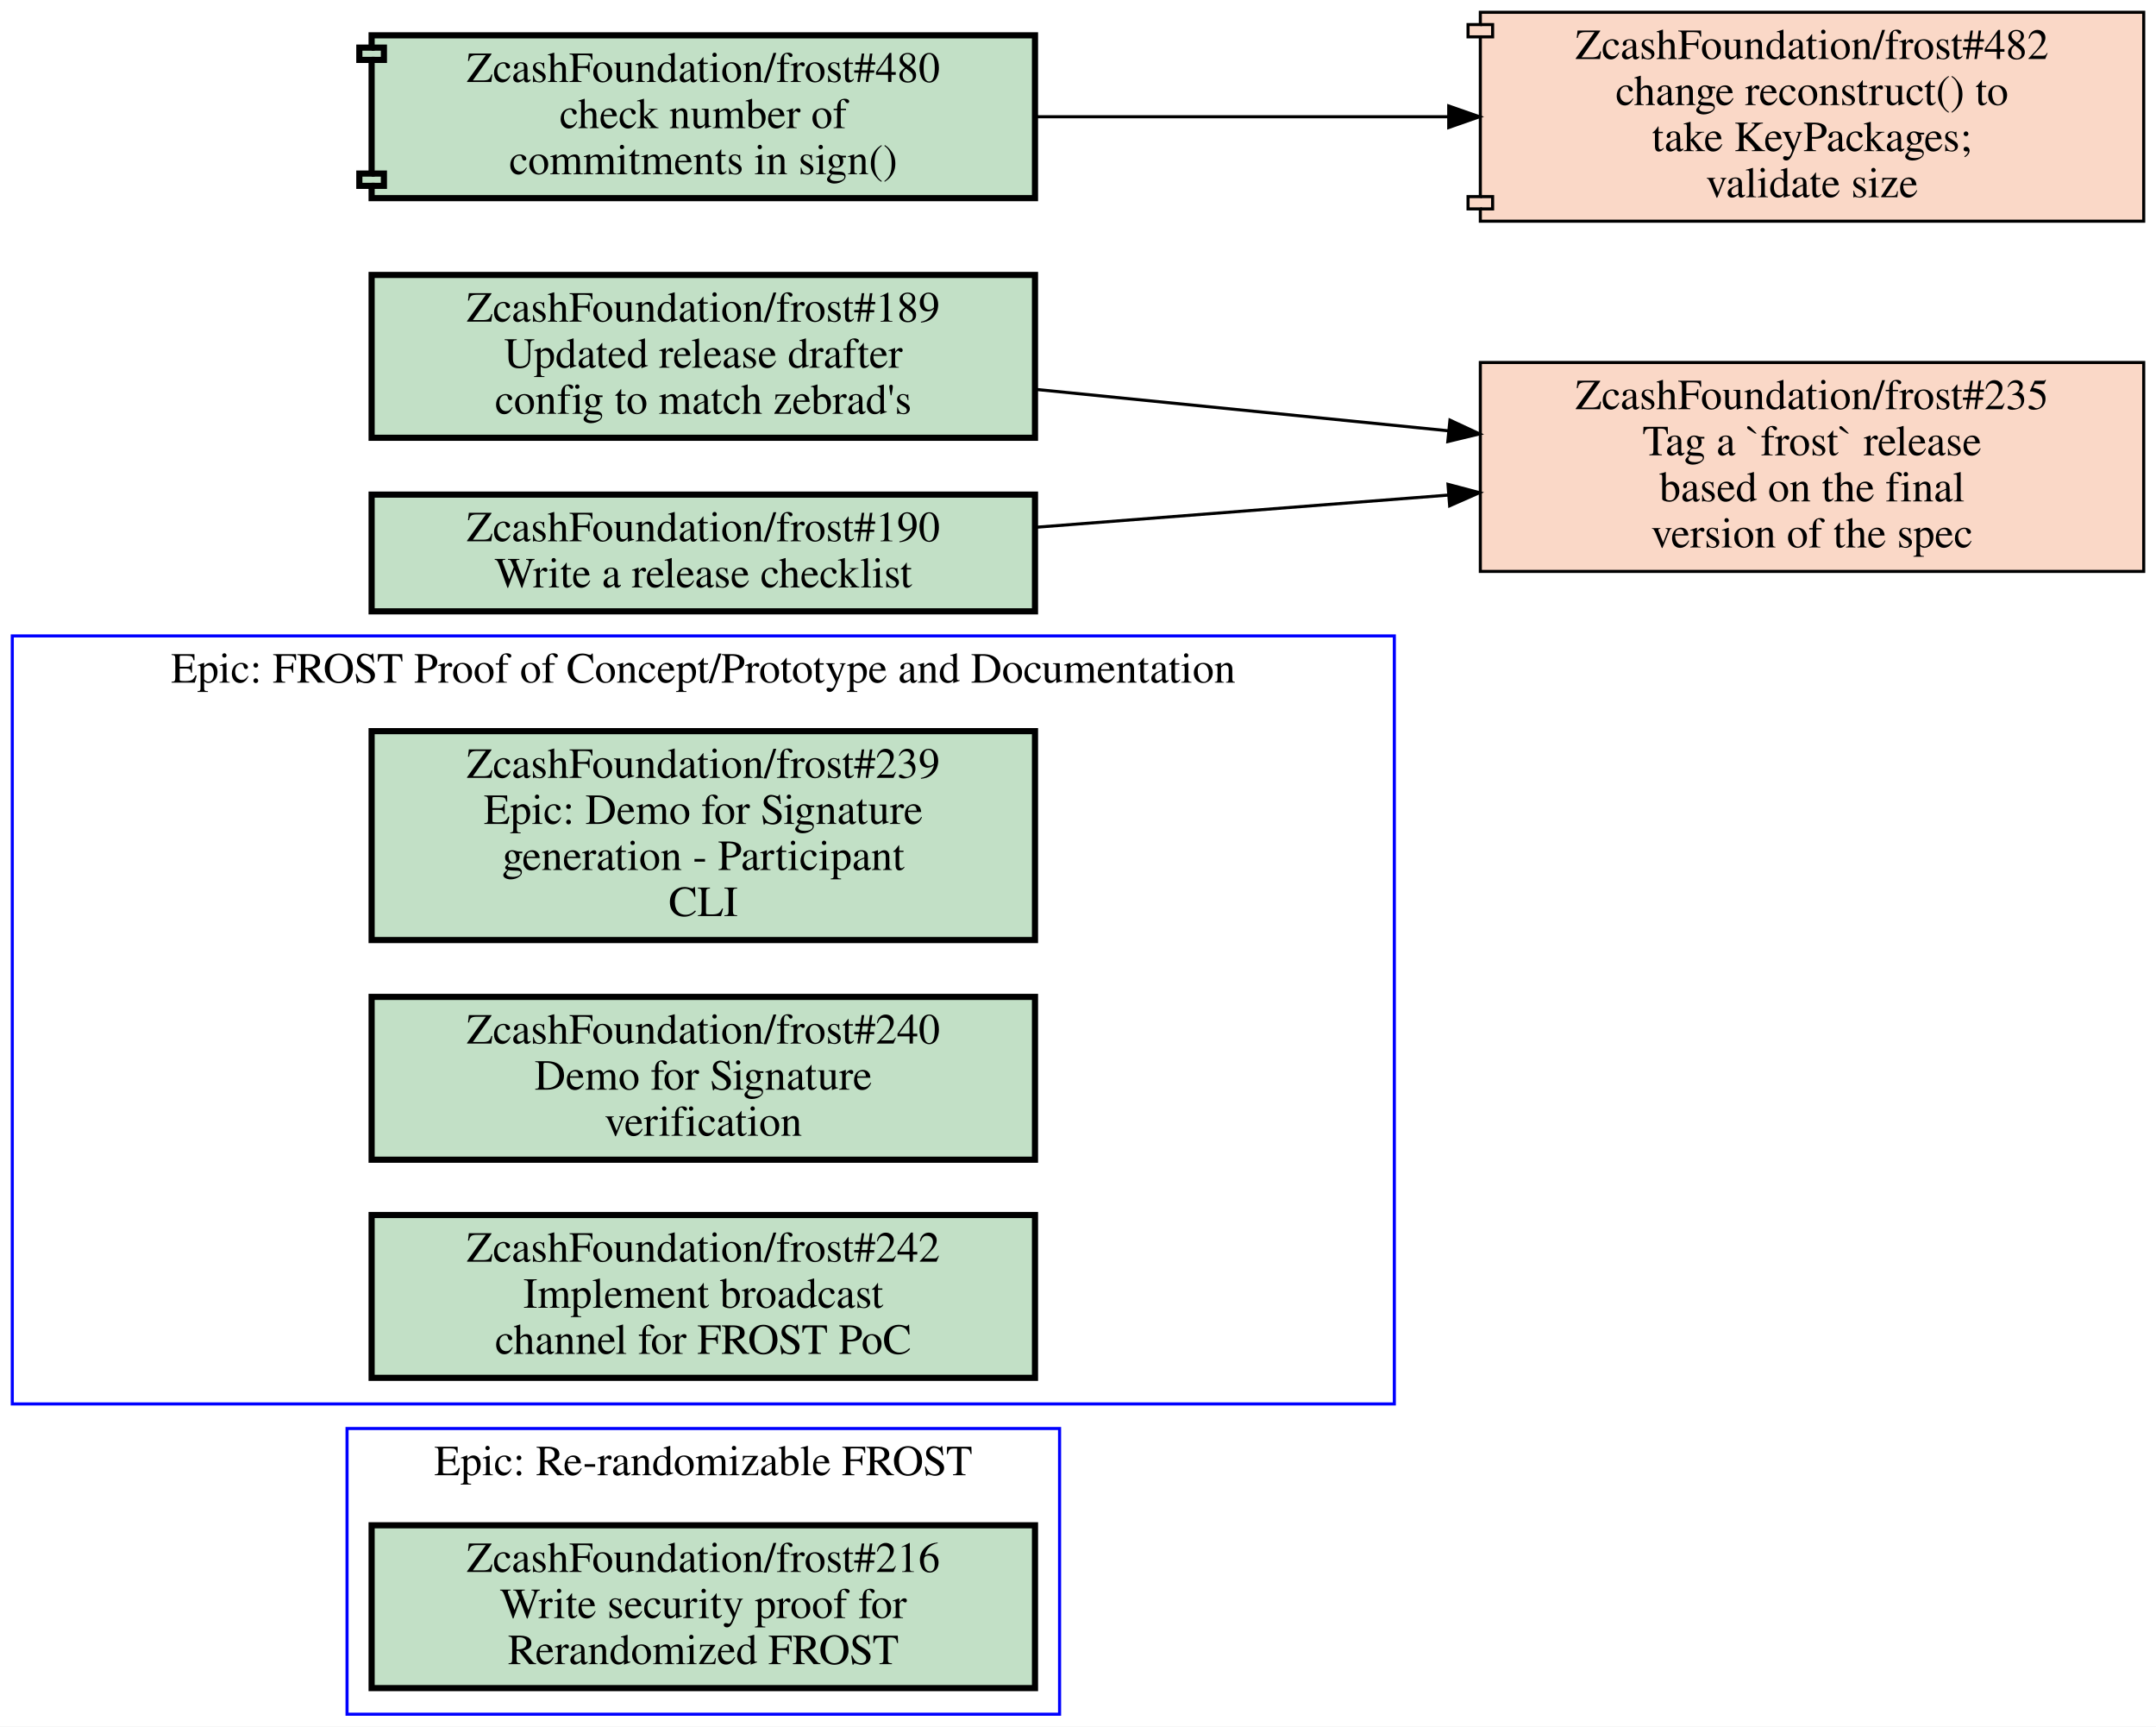
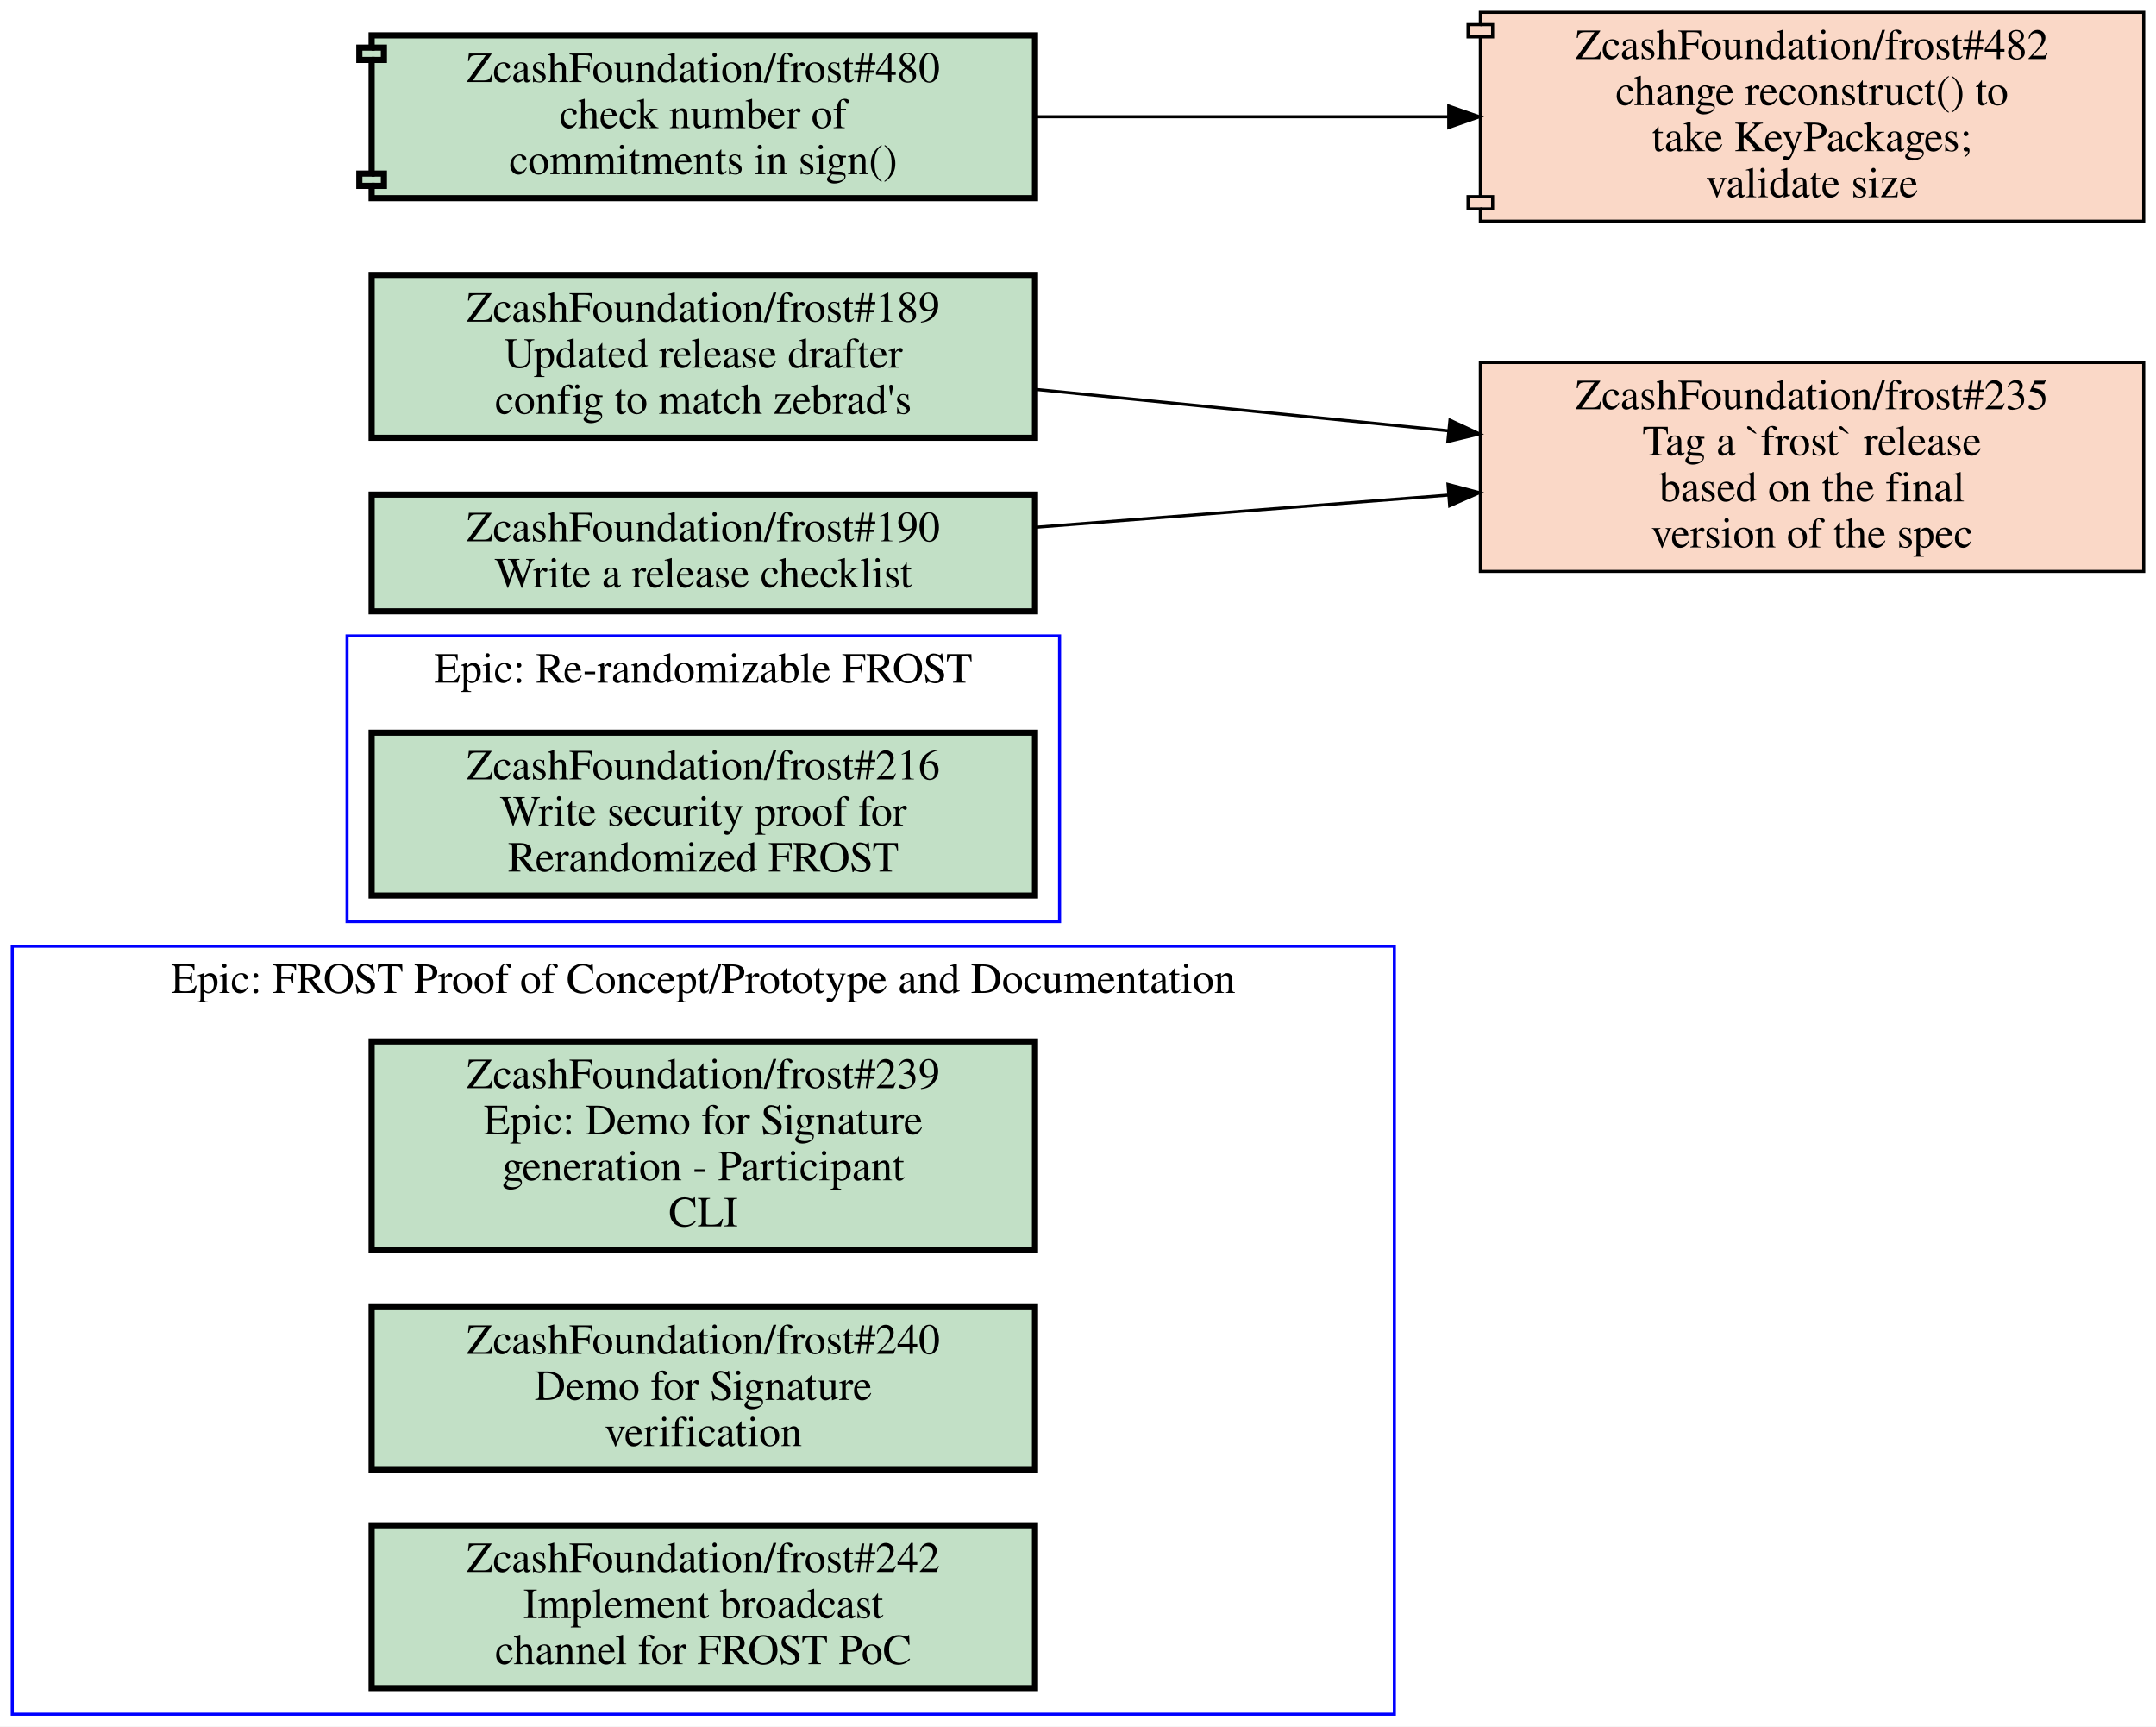
<svg xmlns="http://www.w3.org/2000/svg" xmlns:xlink="http://www.w3.org/1999/xlink" width="702pt" height="562pt" viewBox="0.00 0.00 702.00 562.00">
  <g id="graph0" class="graph" transform="scale(1 1) rotate(0) translate(4 558)">
    <polygon fill="white" stroke="transparent" points="-4,4 -4,-558 698,-558 698,4 -4,4" />
    <g id="clust1" class="cluster">
-       <polygon fill="none" stroke="blue" points="109,0 109,-93 341,-93 341,0 109,0" />
-       <text text-anchor="middle" x="225" y="-77.8" font-family="Times,serif" font-size="14.00">Epic: Re-randomizable FROST</text>
+       <polygon fill="none" stroke="blue" points="0,0 0,-250 450,-250 450,0 0,0" />
+       <text text-anchor="middle" x="225" y="-234.8" font-family="Times,serif" font-size="14.00">Epic: FROST Proof of Concept/Prototype and Documentation</text>
    </g>
    <g id="clust2" class="cluster">
-       <polygon fill="none" stroke="blue" points="0,-101 0,-351 450,-351 450,-101 0,-101" />
-       <text text-anchor="middle" x="225" y="-335.8" font-family="Times,serif" font-size="14.00">Epic: FROST Proof of Concept/Prototype and Documentation</text>
+       <polygon fill="none" stroke="blue" points="109,-258 109,-351 341,-351 341,-258 109,-258" />
+       <text text-anchor="middle" x="225" y="-335.8" font-family="Times,serif" font-size="14.00">Epic: Re-randomizable FROST</text>
    </g>
    <g id="node1" class="node open">
      <g id="a_node1">
-         <a xlink:href="https://github.com/ZcashFoundation/frost/issues/216" xlink:title="ZcashFoundation/frost#216&#10;Write security proof for&#10;Rerandomized FROST" target="_blank">
-           <polygon fill="#c2e0c6" stroke="black" stroke-width="2" points="333,-61.5 117,-61.5 117,-8.5 333,-8.5 333,-61.5" />
-           <text text-anchor="middle" x="225" y="-46.3" font-family="Times,serif" font-size="14.00">ZcashFoundation/frost#216</text>
-           <text text-anchor="middle" x="225" y="-31.3" font-family="Times,serif" font-size="14.00">Write security proof for</text>
-           <text text-anchor="middle" x="225" y="-16.3" font-family="Times,serif" font-size="14.00">Rerandomized FROST</text>
+         <a xlink:href="https://github.com/ZcashFoundation/frost/issues/239" xlink:title="ZcashFoundation/frost#239&#10;Epic: Demo for Signature&#10;generation - Participant&#10;CLI" target="_blank">
+           <polygon fill="#c2e0c6" stroke="black" stroke-width="2" points="333,-219 117,-219 117,-151 333,-151 333,-219" />
+           <text text-anchor="middle" x="225" y="-203.8" font-family="Times,serif" font-size="14.00">ZcashFoundation/frost#239</text>
+           <text text-anchor="middle" x="225" y="-188.8" font-family="Times,serif" font-size="14.00">Epic: Demo for Signature</text>
+           <text text-anchor="middle" x="225" y="-173.8" font-family="Times,serif" font-size="14.00">generation - Participant</text>
+           <text text-anchor="middle" x="225" y="-158.8" font-family="Times,serif" font-size="14.00">CLI</text>
        </a>
      </g>
    </g>
    <g id="node2" class="node open">
      <g id="a_node2">
-         <a xlink:href="https://github.com/ZcashFoundation/frost/issues/239" xlink:title="ZcashFoundation/frost#239&#10;Epic: Demo for Signature&#10;generation - Participant&#10;CLI" target="_blank">
-           <polygon fill="#c2e0c6" stroke="black" stroke-width="2" points="333,-320 117,-320 117,-252 333,-252 333,-320" />
-           <text text-anchor="middle" x="225" y="-304.8" font-family="Times,serif" font-size="14.00">ZcashFoundation/frost#239</text>
-           <text text-anchor="middle" x="225" y="-289.8" font-family="Times,serif" font-size="14.00">Epic: Demo for Signature</text>
-           <text text-anchor="middle" x="225" y="-274.8" font-family="Times,serif" font-size="14.00">generation - Participant</text>
-           <text text-anchor="middle" x="225" y="-259.8" font-family="Times,serif" font-size="14.00">CLI</text>
+         <a xlink:href="https://github.com/ZcashFoundation/frost/issues/240" xlink:title="ZcashFoundation/frost#240&#10;Demo for Signature&#10;verification" target="_blank">
+           <polygon fill="#c2e0c6" stroke="black" stroke-width="2" points="333,-132.5 117,-132.5 117,-79.5 333,-79.5 333,-132.5" />
+           <text text-anchor="middle" x="225" y="-117.3" font-family="Times,serif" font-size="14.00">ZcashFoundation/frost#240</text>
+           <text text-anchor="middle" x="225" y="-102.3" font-family="Times,serif" font-size="14.00">Demo for Signature</text>
+           <text text-anchor="middle" x="225" y="-87.3" font-family="Times,serif" font-size="14.00">verification</text>
        </a>
      </g>
    </g>
    <g id="node3" class="node open">
      <g id="a_node3">
-         <a xlink:href="https://github.com/ZcashFoundation/frost/issues/240" xlink:title="ZcashFoundation/frost#240&#10;Demo for Signature&#10;verification" target="_blank">
-           <polygon fill="#c2e0c6" stroke="black" stroke-width="2" points="333,-233.5 117,-233.5 117,-180.5 333,-180.5 333,-233.5" />
-           <text text-anchor="middle" x="225" y="-218.3" font-family="Times,serif" font-size="14.00">ZcashFoundation/frost#240</text>
-           <text text-anchor="middle" x="225" y="-203.3" font-family="Times,serif" font-size="14.00">Demo for Signature</text>
-           <text text-anchor="middle" x="225" y="-188.3" font-family="Times,serif" font-size="14.00">verification</text>
+         <a xlink:href="https://github.com/ZcashFoundation/frost/issues/242" xlink:title="ZcashFoundation/frost#242&#10;Implement broadcast&#10;channel for FROST PoC" target="_blank">
+           <polygon fill="#c2e0c6" stroke="black" stroke-width="2" points="333,-61.5 117,-61.5 117,-8.5 333,-8.5 333,-61.5" />
+           <text text-anchor="middle" x="225" y="-46.3" font-family="Times,serif" font-size="14.00">ZcashFoundation/frost#242</text>
+           <text text-anchor="middle" x="225" y="-31.3" font-family="Times,serif" font-size="14.00">Implement broadcast</text>
+           <text text-anchor="middle" x="225" y="-16.3" font-family="Times,serif" font-size="14.00">channel for FROST PoC</text>
        </a>
      </g>
    </g>
    <g id="node4" class="node open">
      <g id="a_node4">
-         <a xlink:href="https://github.com/ZcashFoundation/frost/issues/242" xlink:title="ZcashFoundation/frost#242&#10;Implement broadcast&#10;channel for FROST PoC" target="_blank">
-           <polygon fill="#c2e0c6" stroke="black" stroke-width="2" points="333,-162.5 117,-162.5 117,-109.5 333,-109.5 333,-162.5" />
-           <text text-anchor="middle" x="225" y="-147.3" font-family="Times,serif" font-size="14.00">ZcashFoundation/frost#242</text>
-           <text text-anchor="middle" x="225" y="-132.3" font-family="Times,serif" font-size="14.00">Implement broadcast</text>
-           <text text-anchor="middle" x="225" y="-117.3" font-family="Times,serif" font-size="14.00">channel for FROST PoC</text>
+         <a xlink:href="https://github.com/ZcashFoundation/frost/issues/216" xlink:title="ZcashFoundation/frost#216&#10;Write security proof for&#10;Rerandomized FROST" target="_blank">
+           <polygon fill="#c2e0c6" stroke="black" stroke-width="2" points="333,-319.5 117,-319.5 117,-266.5 333,-266.5 333,-319.5" />
+           <text text-anchor="middle" x="225" y="-304.3" font-family="Times,serif" font-size="14.00">ZcashFoundation/frost#216</text>
+           <text text-anchor="middle" x="225" y="-289.3" font-family="Times,serif" font-size="14.00">Write security proof for</text>
+           <text text-anchor="middle" x="225" y="-274.3" font-family="Times,serif" font-size="14.00">Rerandomized FROST</text>
        </a>
      </g>
    </g>
    <g id="node5" class="node closed">
      <g id="a_node5">
        <a xlink:href="https://github.com/ZcashFoundation/frost/issues/235" xlink:title="ZcashFoundation/frost#235&#10;Tag a `frost` release&#10;based on the final&#10;version of the spec" target="_blank">
          <polygon fill="#fad8c7" stroke="black" points="694,-440 478,-440 478,-372 694,-372 694,-440" />
          <text text-anchor="middle" x="586" y="-424.8" font-family="Times,serif" font-size="14.00">ZcashFoundation/frost#235</text>
          <text text-anchor="middle" x="586" y="-409.8" font-family="Times,serif" font-size="14.00">Tag a `frost` release</text>
          <text text-anchor="middle" x="586" y="-394.8" font-family="Times,serif" font-size="14.00">based on the final</text>
          <text text-anchor="middle" x="586" y="-379.8" font-family="Times,serif" font-size="14.00">version of the spec</text>
        </a>
      </g>
    </g>
    <g id="node6" class="node open">
      <g id="a_node6">
        <a xlink:href="https://github.com/ZcashFoundation/frost/issues/189" xlink:title="ZcashFoundation/frost#189&#10;Updated release drafter&#10;config to match zebrad's" target="_blank">
          <polygon fill="#c2e0c6" stroke="black" stroke-width="2" points="333,-468.5 117,-468.5 117,-415.5 333,-415.5 333,-468.5" />
          <text text-anchor="middle" x="225" y="-453.3" font-family="Times,serif" font-size="14.00">ZcashFoundation/frost#189</text>
          <text text-anchor="middle" x="225" y="-438.3" font-family="Times,serif" font-size="14.00">Updated release drafter</text>
          <text text-anchor="middle" x="225" y="-423.3" font-family="Times,serif" font-size="14.00">config to match zebrad's</text>
        </a>
      </g>
    </g>
    <g id="edge1" class="edge">
      <path fill="none" stroke="black" d="M333.23,-431.25C375.59,-427 424.4,-422.11 467.69,-417.76" />
      <polygon fill="black" stroke="black" points="468.11,-421.24 477.71,-416.76 467.41,-414.27 468.11,-421.24" />
    </g>
    <g id="node7" class="node open">
      <g id="a_node7">
        <a xlink:href="https://github.com/ZcashFoundation/frost/issues/190" xlink:title="ZcashFoundation/frost#190&#10;Write a release checklist" target="_blank">
          <polygon fill="#c2e0c6" stroke="black" stroke-width="2" points="333,-397 117,-397 117,-359 333,-359 333,-397" />
          <text text-anchor="middle" x="225" y="-381.8" font-family="Times,serif" font-size="14.00">ZcashFoundation/frost#190</text>
          <text text-anchor="middle" x="225" y="-366.8" font-family="Times,serif" font-size="14.00">Write a release checklist</text>
        </a>
      </g>
    </g>
    <g id="edge2" class="edge">
      <path fill="none" stroke="black" d="M333.23,-386.36C375.59,-389.67 424.4,-393.47 467.69,-396.85" />
      <polygon fill="black" stroke="black" points="467.47,-400.34 477.71,-397.63 468.01,-393.36 467.47,-400.34" />
    </g>
    <g id="node8" class="node open">
      <g id="a_node8">
        <a xlink:href="https://github.com/ZcashFoundation/frost/pull/480" xlink:title="ZcashFoundation/frost#480&#10;check number of&#10;commitments in sign()" target="_blank">
          <polygon fill="#c2e0c6" stroke="black" stroke-width="2" points="333,-546.5 117,-546.5 117,-542.5 113,-542.5 113,-538.5 117,-538.5 117,-501.5 113,-501.5 113,-497.5 117,-497.5 117,-493.5 333,-493.5 333,-546.5" />
          <polyline fill="none" stroke="black" stroke-width="2" points="117,-542.5 121,-542.5 121,-538.5 117,-538.5 " />
          <polyline fill="none" stroke="black" stroke-width="2" points="117,-501.5 121,-501.5 121,-497.5 117,-497.5 " />
          <text text-anchor="middle" x="225" y="-531.3" font-family="Times,serif" font-size="14.00">ZcashFoundation/frost#480</text>
          <text text-anchor="middle" x="225" y="-516.3" font-family="Times,serif" font-size="14.00">check number of</text>
          <text text-anchor="middle" x="225" y="-501.3" font-family="Times,serif" font-size="14.00">commitments in sign()</text>
        </a>
      </g>
    </g>
    <g id="node9" class="node closed">
      <g id="a_node9">
        <a xlink:href="https://github.com/ZcashFoundation/frost/pull/482" xlink:title="ZcashFoundation/frost#482&#10;change reconstruct() to&#10;take KeyPackages;&#10;validate size" target="_blank">
          <polygon fill="#fad8c7" stroke="black" points="694,-554 478,-554 478,-550 474,-550 474,-546 478,-546 478,-494 474,-494 474,-490 478,-490 478,-486 694,-486 694,-554" />
          <polyline fill="none" stroke="black" points="478,-550 482,-550 482,-546 478,-546 " />
          <polyline fill="none" stroke="black" points="478,-494 482,-494 482,-490 478,-490 " />
          <text text-anchor="middle" x="586" y="-538.8" font-family="Times,serif" font-size="14.00">ZcashFoundation/frost#482</text>
          <text text-anchor="middle" x="586" y="-523.8" font-family="Times,serif" font-size="14.00">change reconstruct() to</text>
          <text text-anchor="middle" x="586" y="-508.8" font-family="Times,serif" font-size="14.00">take KeyPackages;</text>
          <text text-anchor="middle" x="586" y="-493.8" font-family="Times,serif" font-size="14.00">validate size</text>
        </a>
      </g>
    </g>
    <g id="edge3" class="edge">
      <path fill="none" stroke="black" d="M333.23,-520C375.59,-520 424.4,-520 467.69,-520" />
      <polygon fill="black" stroke="black" points="467.71,-523.5 477.71,-520 467.71,-516.5 467.71,-523.5" />
    </g>
  </g>
</svg>
